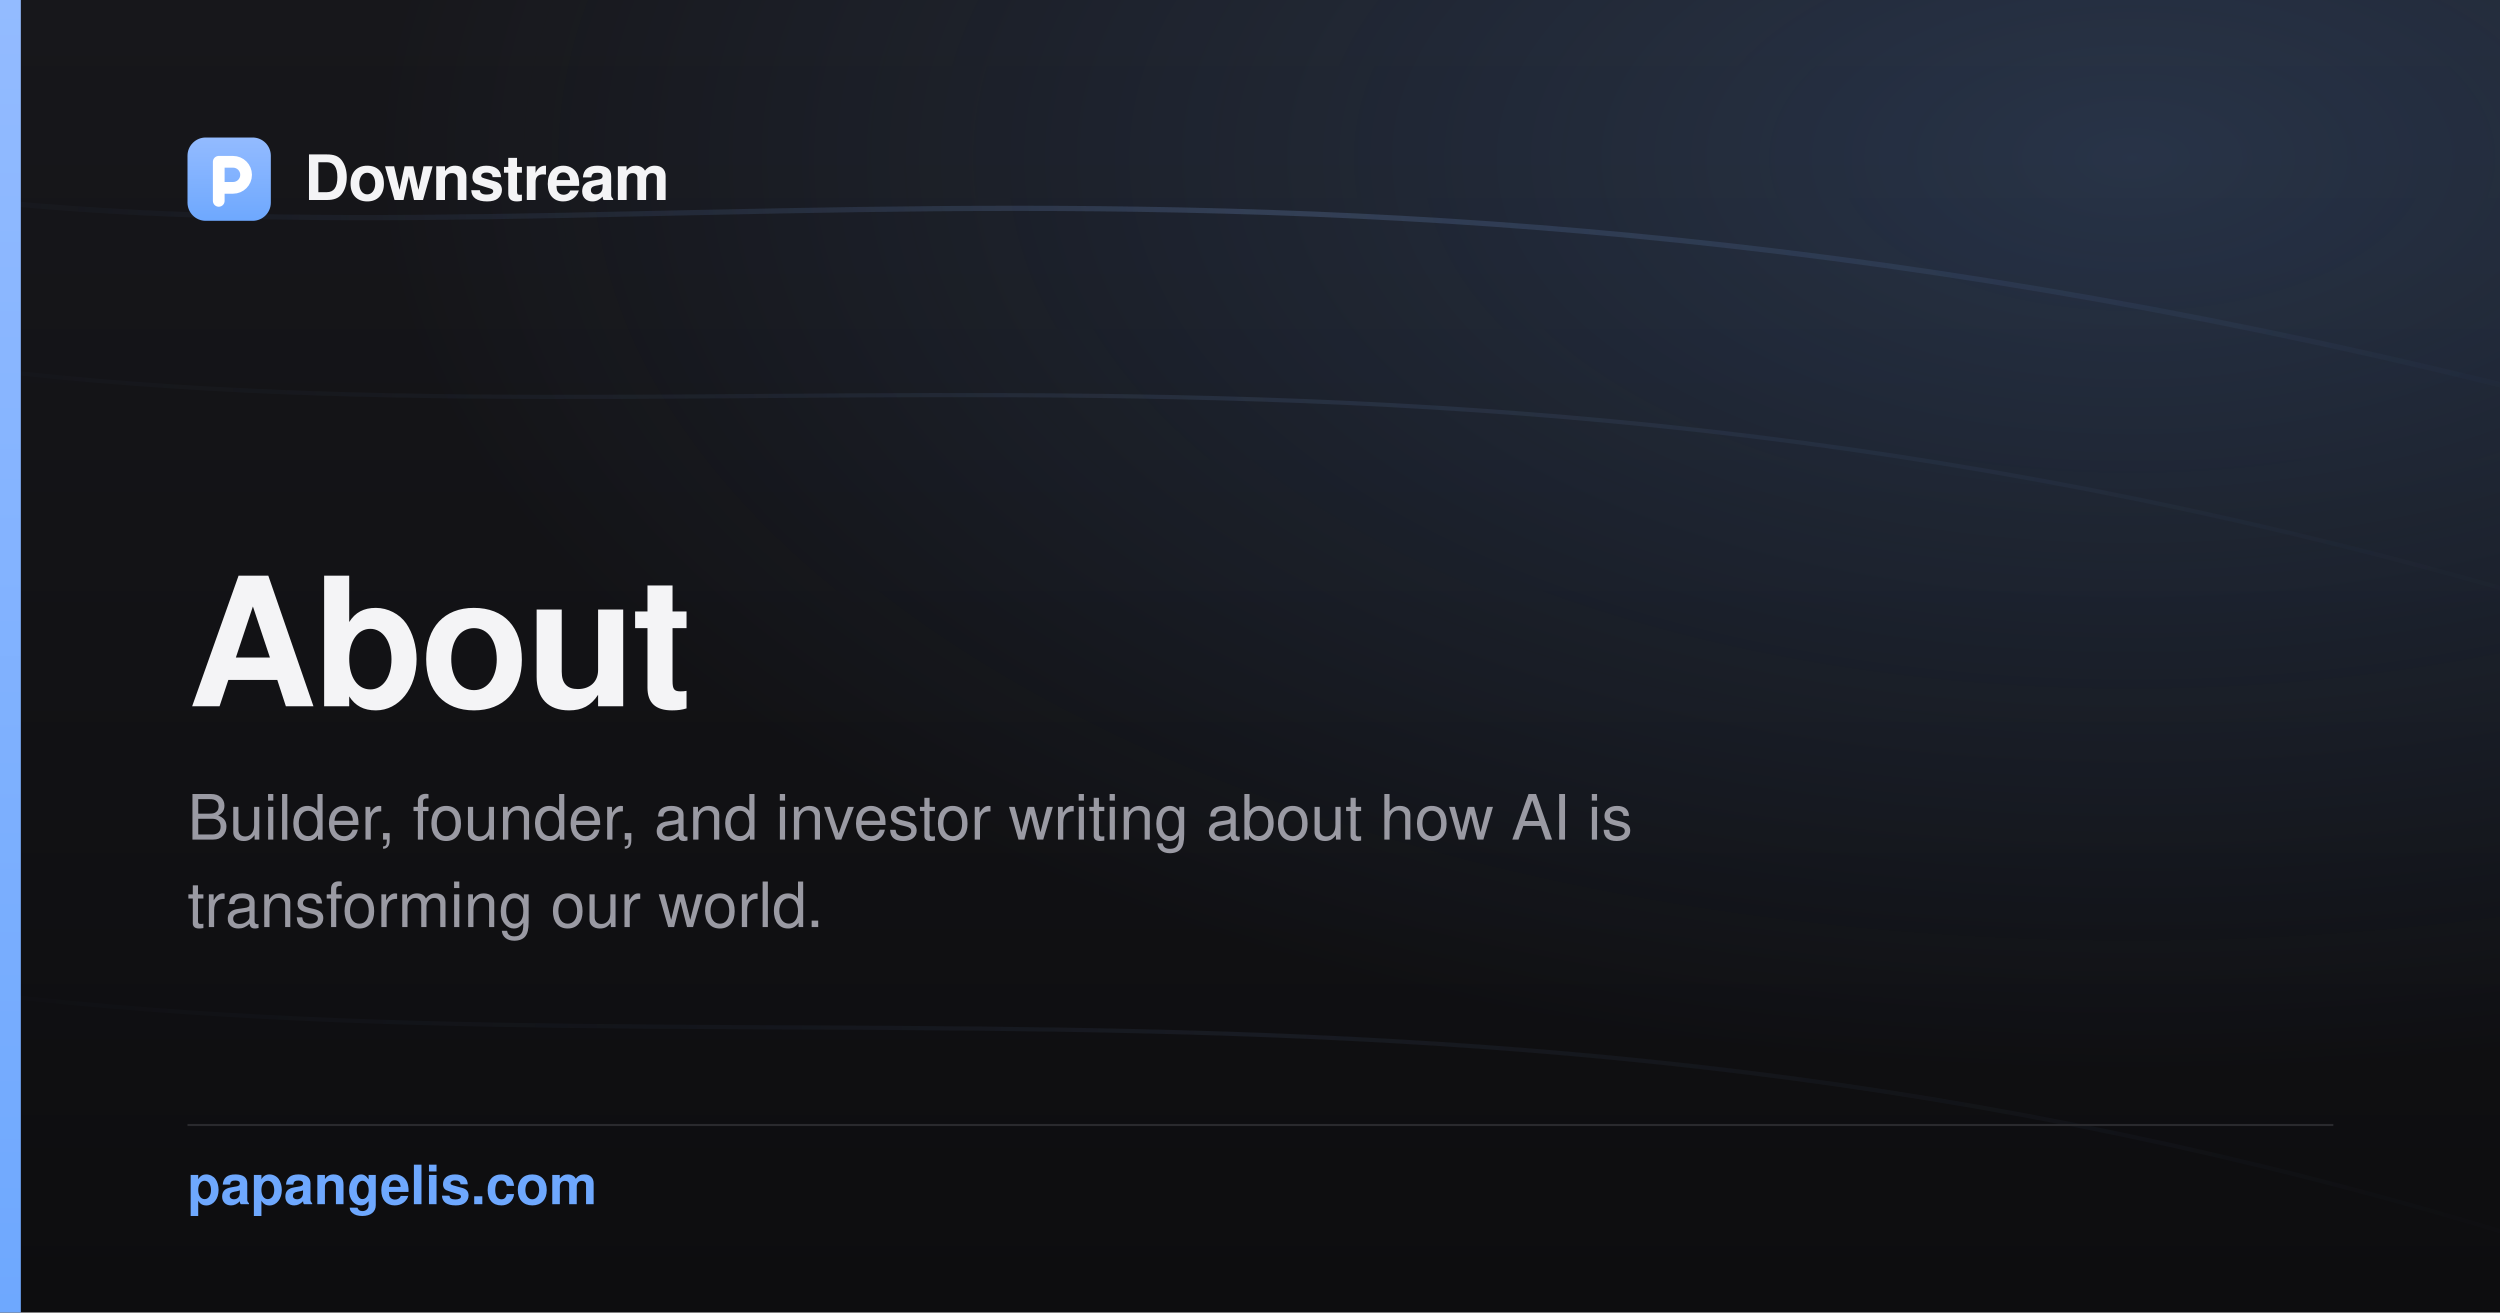
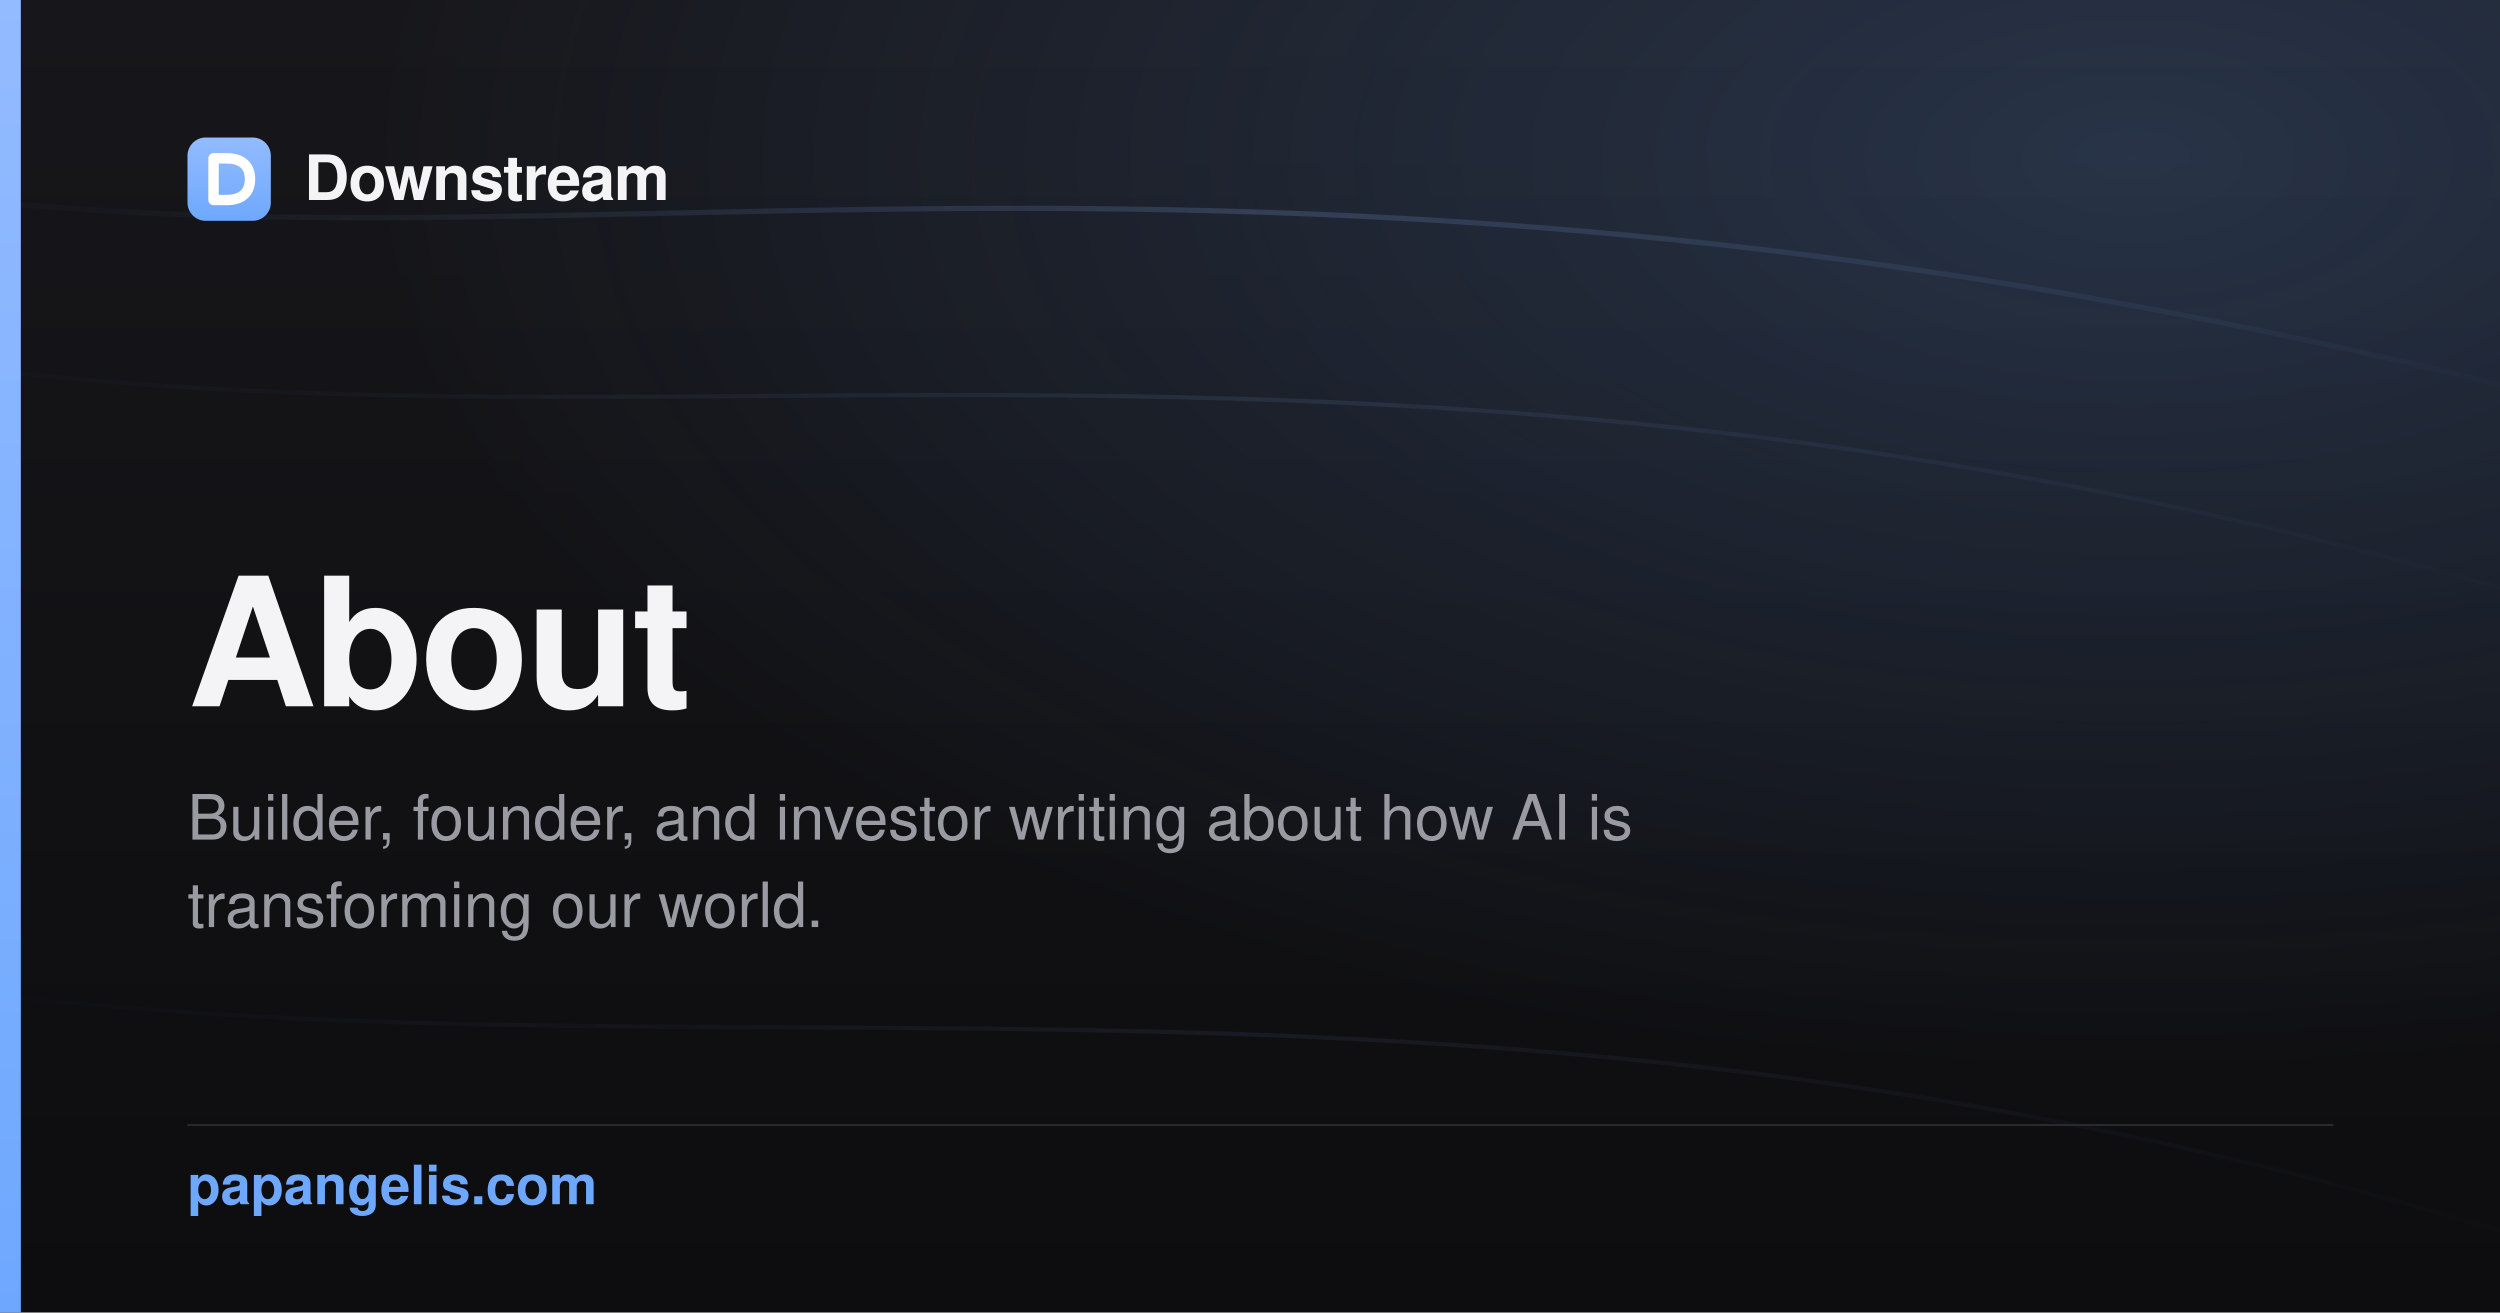
<svg xmlns="http://www.w3.org/2000/svg" width="1200" height="630" viewBox="0 0 1200 630">
  <defs>
    <linearGradient id="bg" x1="0" y1="0" x2="0" y2="1">
      <stop offset="0" stop-color="#17171b" />
      <stop offset="1" stop-color="#0d0d0f" />
    </linearGradient>
    <radialGradient id="glow" cx="0.85" cy="0.12" r="0.7">
      <stop offset="0" stop-color="#6ea8fe" stop-opacity="0.20" />
      <stop offset="1" stop-color="#6ea8fe" stop-opacity="0" />
    </radialGradient>
    <linearGradient id="bar" x1="0" y1="0" x2="0" y2="1">
      <stop offset="0" stop-color="#93bbff" />
      <stop offset="1" stop-color="#6ea8fe" />
    </linearGradient>
    <linearGradient id="stream" x1="0" y1="0" x2="1" y2="0">
      <stop offset="0" stop-color="#6ea8fe" stop-opacity="0" />
      <stop offset="0.5" stop-color="#93bbff" />
      <stop offset="1" stop-color="#6ea8fe" stop-opacity="0" />
    </linearGradient>
  </defs>
  <g font-family="'Helvetica Neue', Helvetica, Arial, sans-serif">
    <rect width="1200" height="630" fill="url(#bg)" />
    <rect width="1200" height="630" fill="url(#glow)" />
    <path d="M -60 90 C 280 140, 620 30, 1260 200" fill="none" stroke="url(#stream)" stroke-width="2.5" stroke-opacity="0.18" />
    <path d="M -60 170 C 320 230, 680 120, 1260 300" fill="none" stroke="url(#stream)" stroke-width="2" stroke-opacity="0.1" />
    <path d="M -60 470 C 340 530, 720 430, 1260 610" fill="none" stroke="url(#stream)" stroke-width="2" stroke-opacity="0.07" />
    <rect x="0" y="0" width="10" height="630" fill="url(#bar)" />
    <g>
-       <g>
-         <rect x="90" y="66" width="40" height="40" rx="8.75" fill="url(#bar)" />
-         <path d="M 105 96.417 V 77.667 h 6.875 a 6.25 6.25 0 0 1 0 12.5 H 105" fill="none" stroke="#ffffff" stroke-width="5.625" stroke-linecap="round" stroke-linejoin="round" />
+       <g transform="translate(90 66) scale(0.625)">
+         <rect width="64" height="64" rx="14" fill="url(#bar)" />
+         <path d="M20 16 H30 C42 16 48 22 48 32 C48 42 42 48 30 48 H20 Z" fill="none" stroke="#ffffff" stroke-width="8" stroke-linejoin="round" />
      </g>
      <text x="146" y="96" font-size="30" font-weight="700" letter-spacing="-0.5" fill="#f4f4f6">Downstream</text>
    </g>
    <text x="90" y="339" font-size="86" font-weight="700" letter-spacing="-1.5" fill="#f4f4f6">About</text>
    <text x="90" y="403" font-size="30" font-weight="400" fill="#9a9aa3">Builder, founder, and investor writing about how AI is</text>
    <text x="90" y="445" font-size="30" font-weight="400" fill="#9a9aa3">transforming our world.</text>
    <line x1="90" y1="540" x2="1120" y2="540" stroke="#2a2a2e" stroke-width="1" />
    <text x="90" y="578" font-size="26" font-weight="600" fill="#6ea8fe">papangelis.com</text>
  </g>
</svg>
